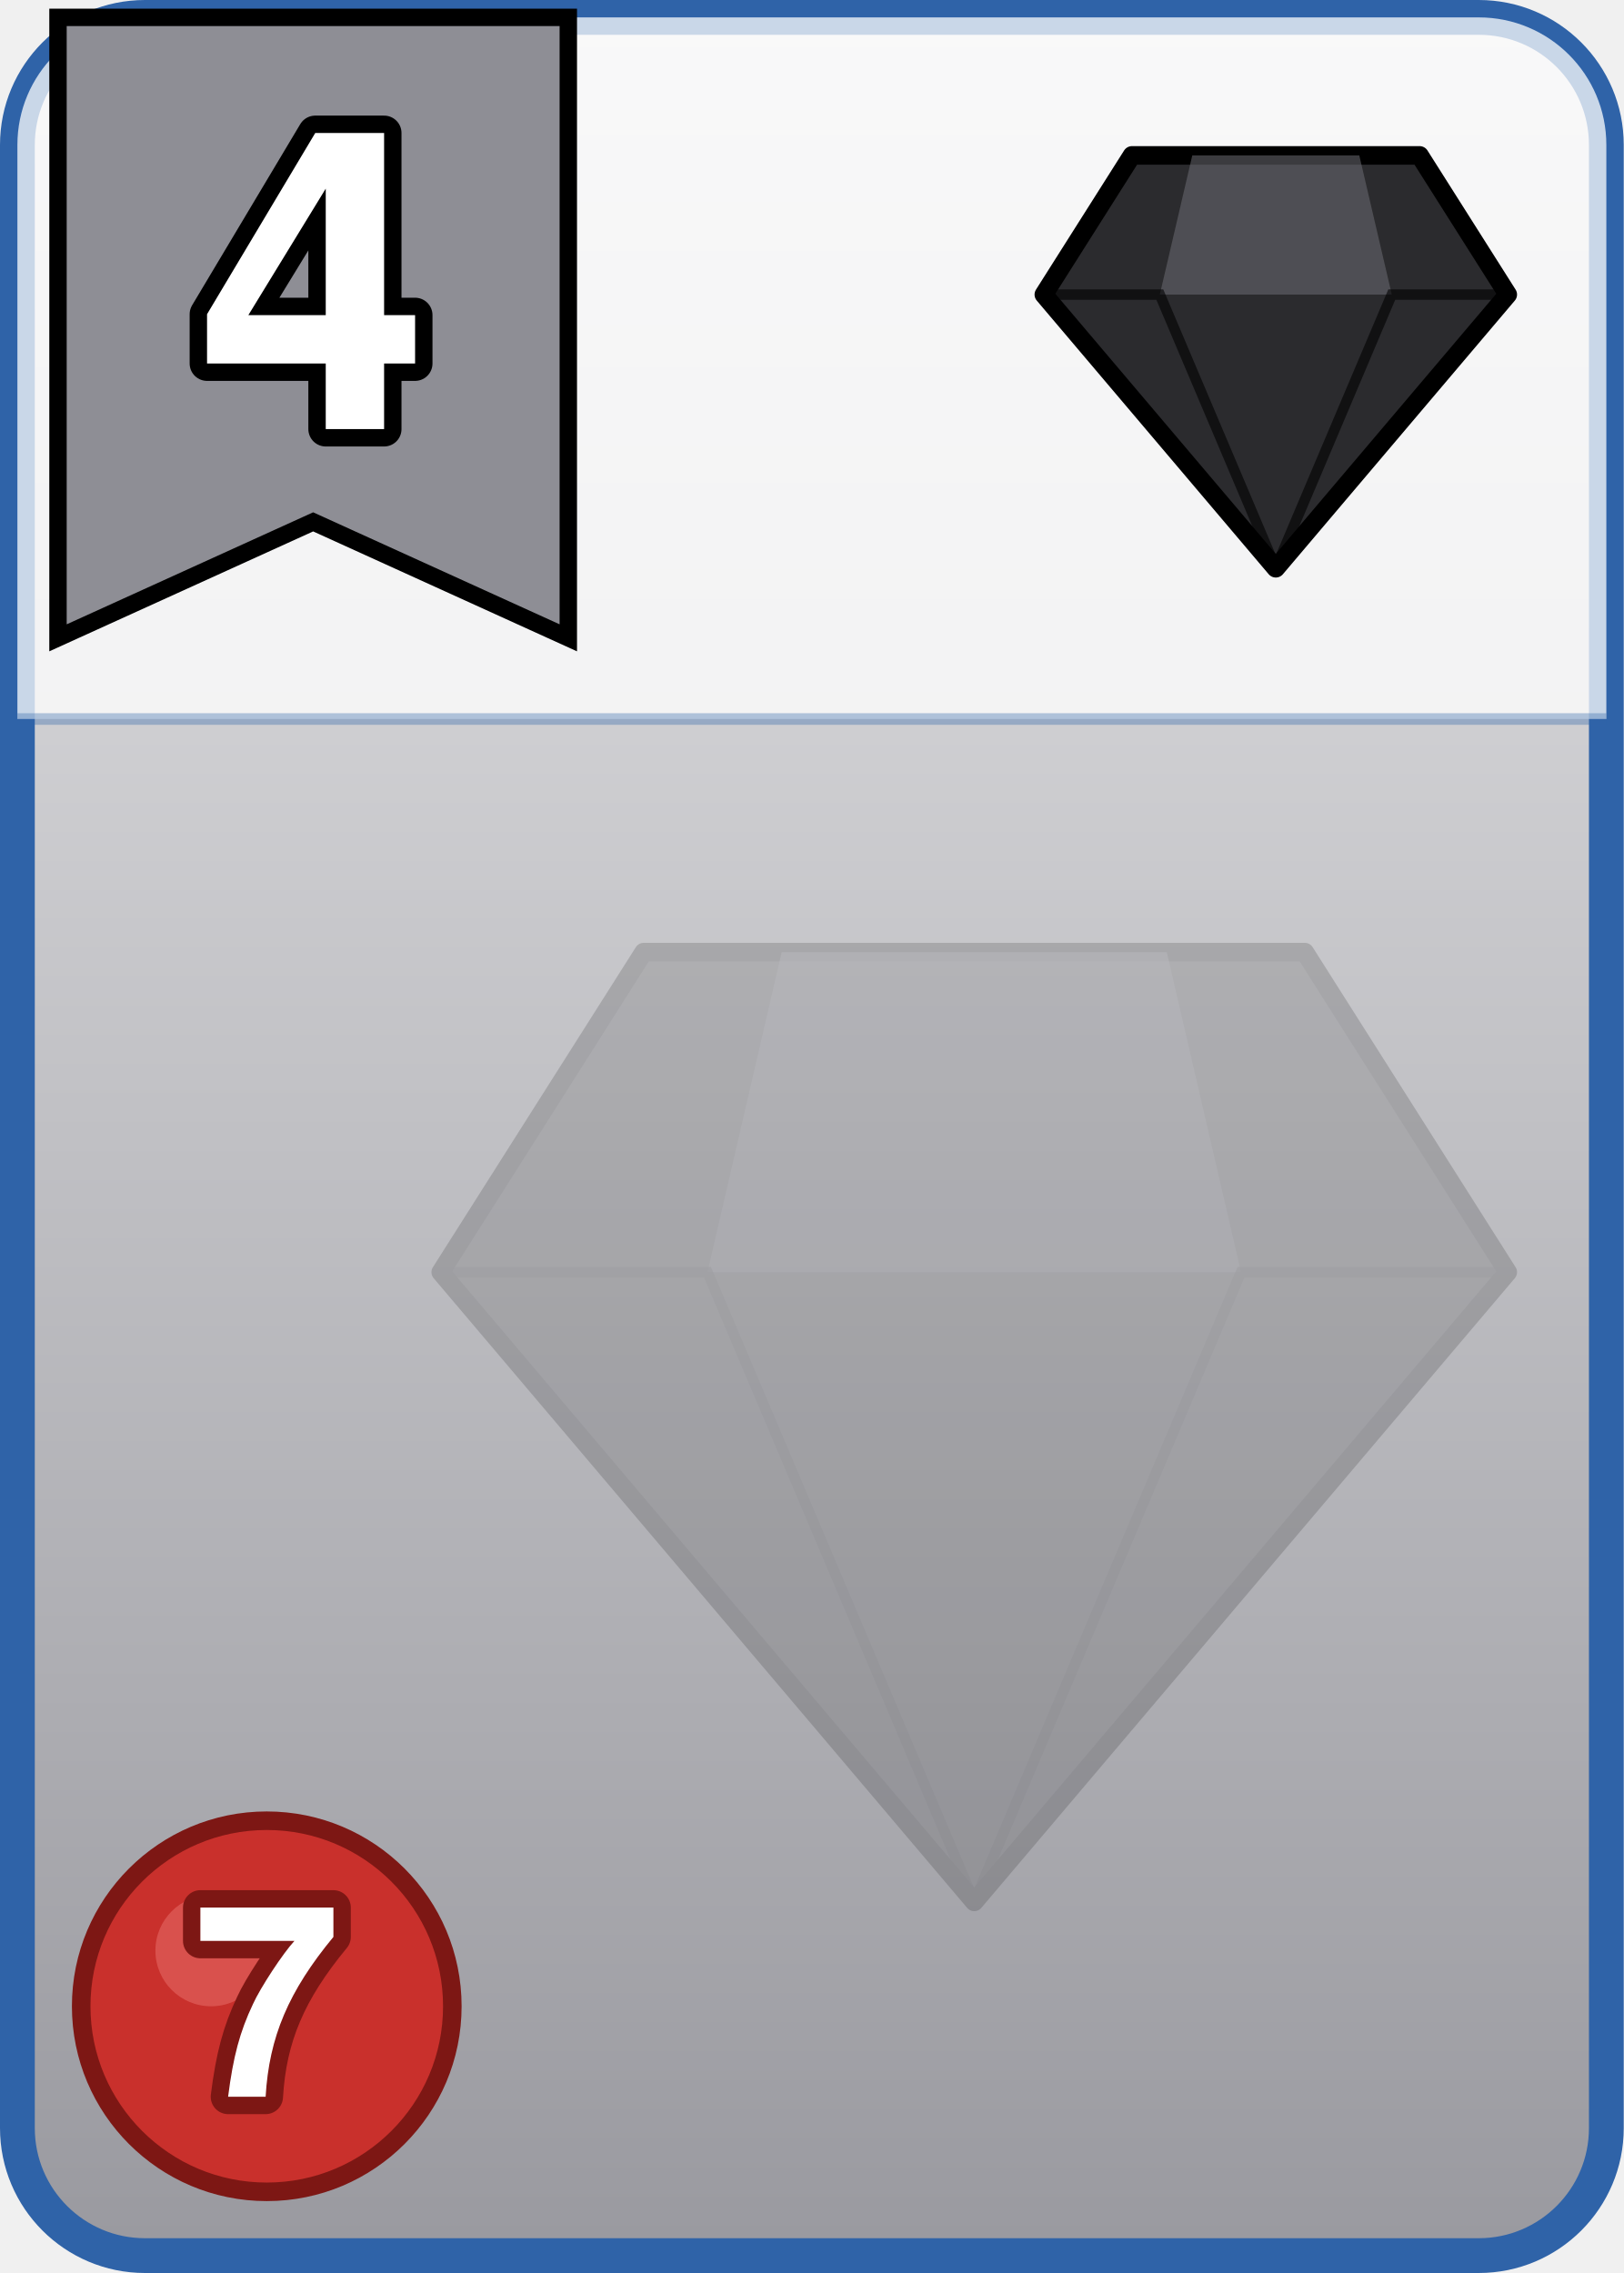
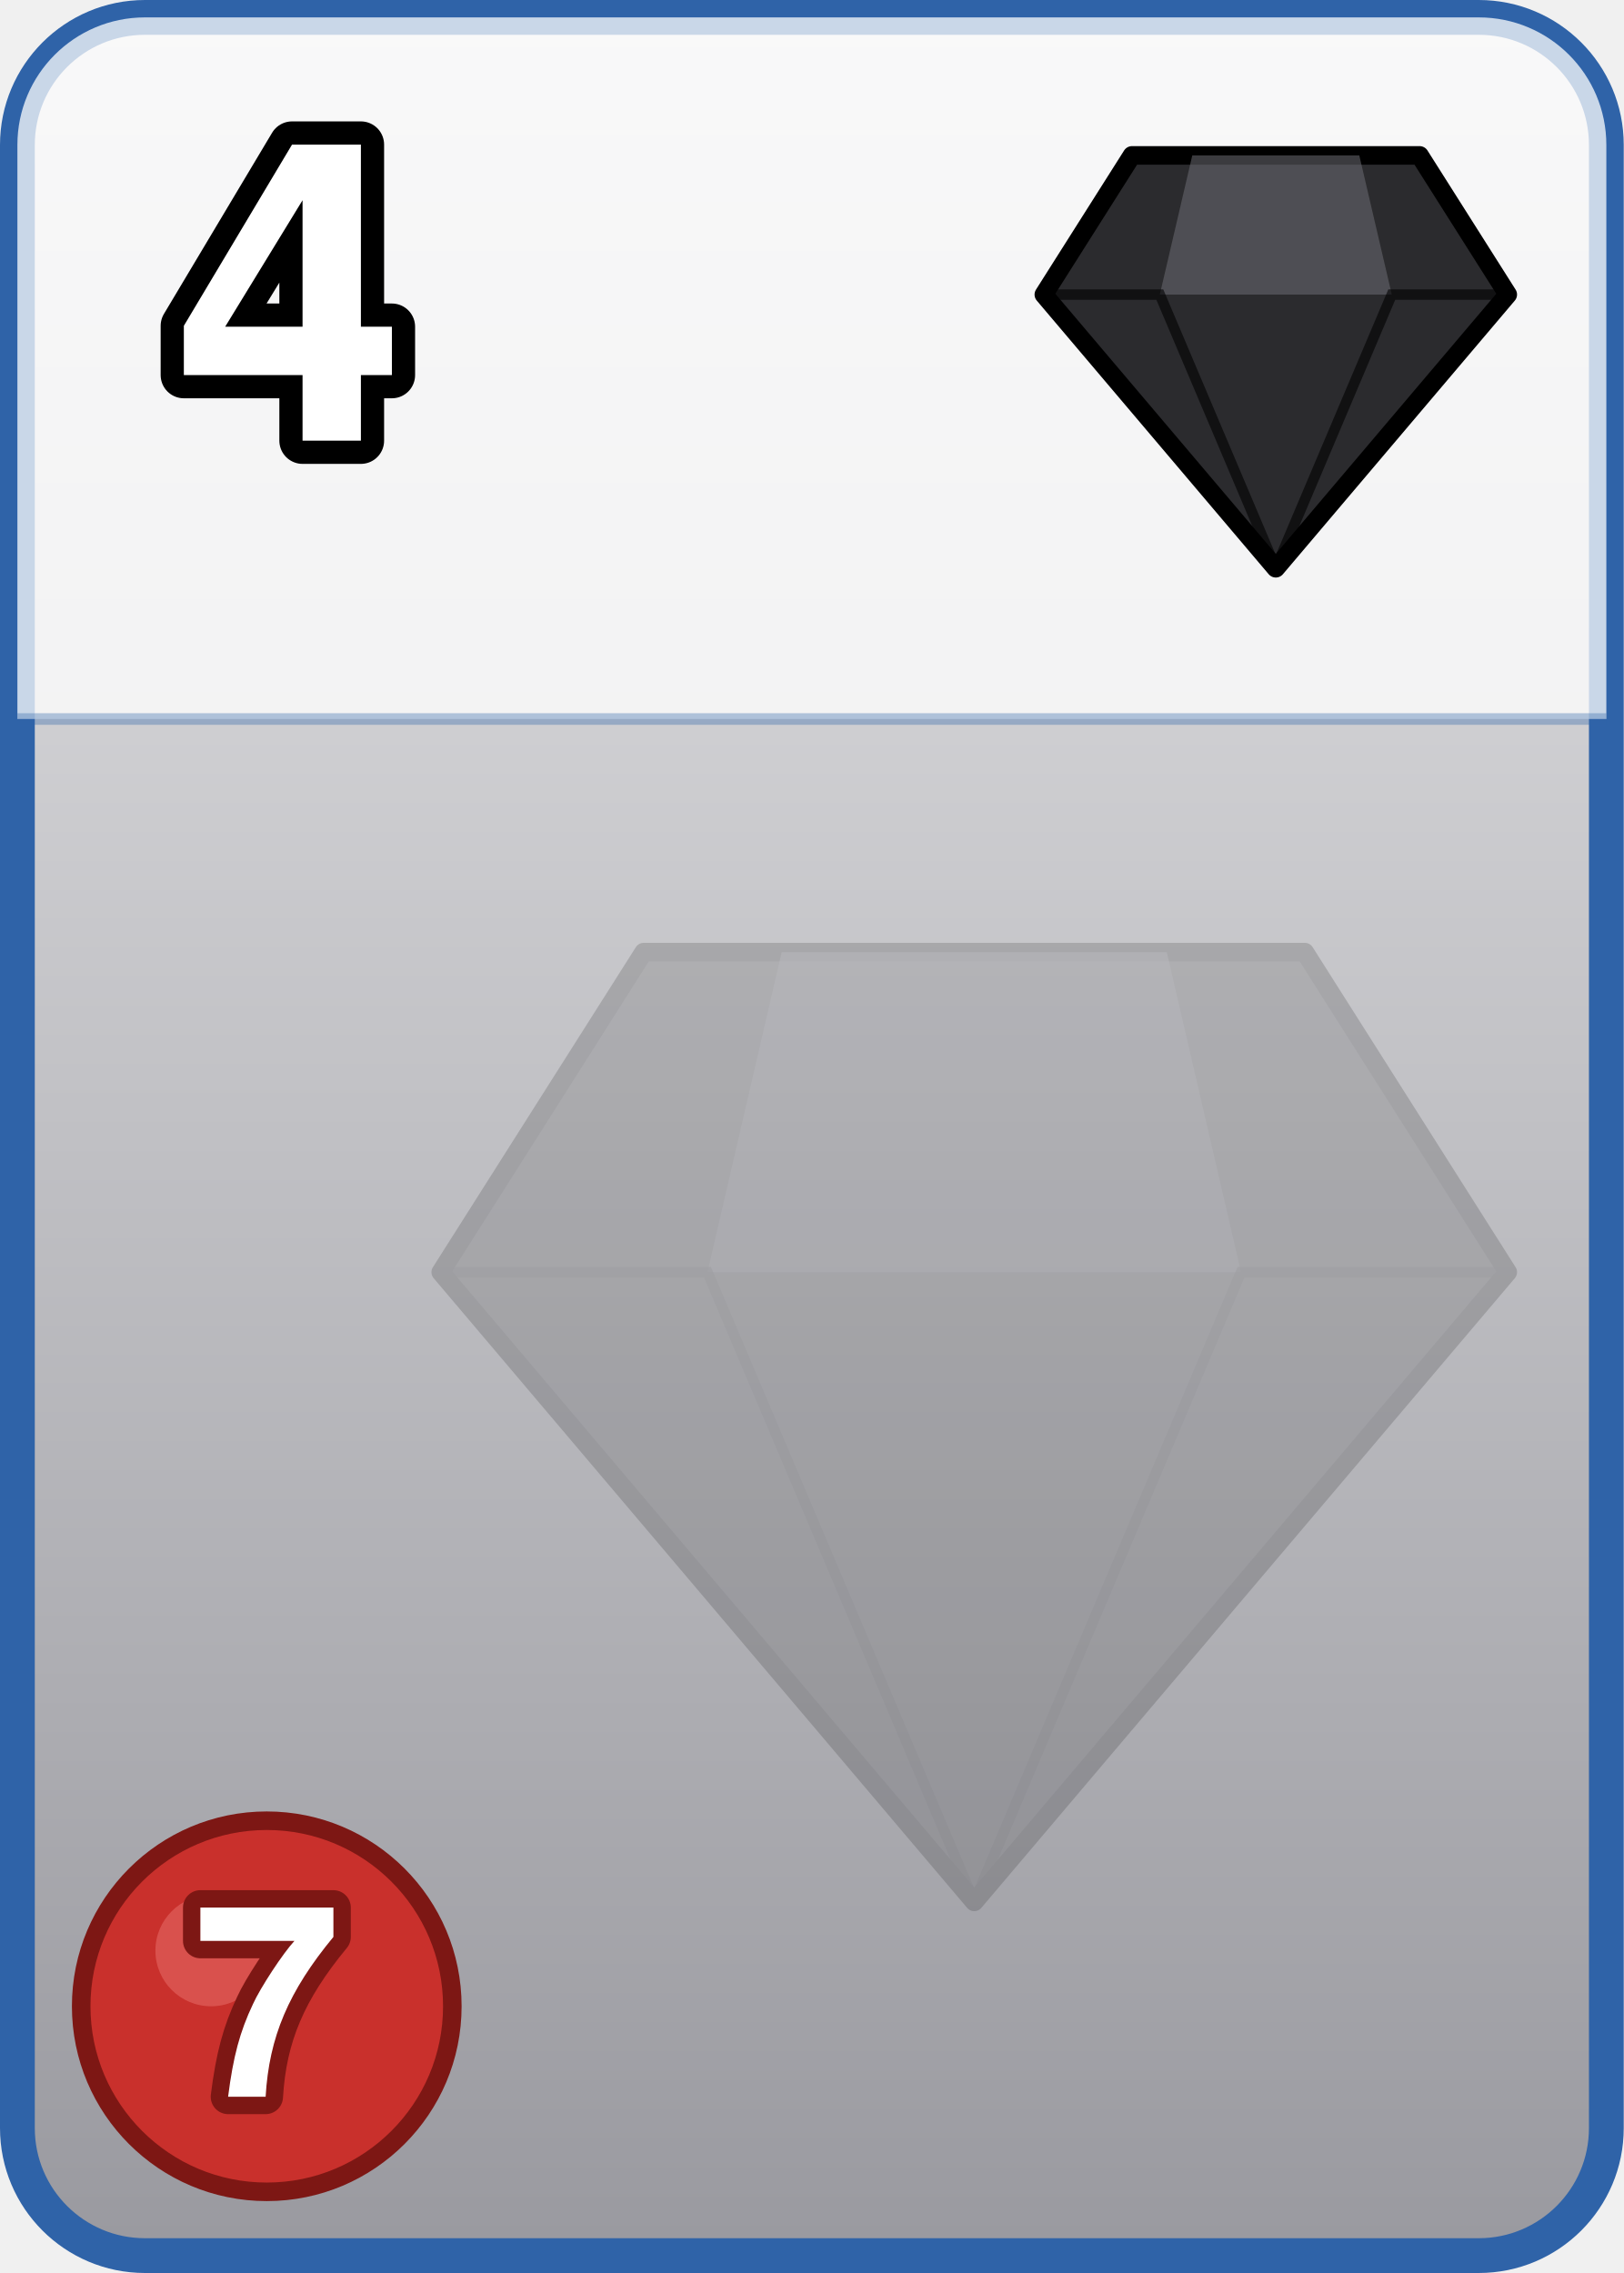
<svg xmlns="http://www.w3.org/2000/svg" width="140" height="196" viewBox="0 0 140 196" role="img" aria-label="レベル3 4点 ボーナス黒 コスト赤7">
  <defs>
    <linearGradient id="bgc79" x1="0" y1="0" x2="0" y2="1">
      <stop offset="0" stop-color="#E6E6E8" />
      <stop offset="1" stop-color="#9A9AA0" />
    </linearGradient>
  </defs>
  <rect x="1.5" y="1.5" width="137" height="193" rx="11" fill="url(#bgc79)" stroke="#2F63A8" stroke-width="3" />
  <g opacity="0.16">
    <polygon points="55.5,82.1 112.5,82.1 130.0,109.7 84.0,164.0 38.0,109.7" fill="#2B2B2E" stroke="#000000" stroke-width="1.6" stroke-linejoin="round" />
    <polygon points="67.4,82.1 100.6,82.1 107.0,109.7 61.0,109.7" fill="#6C6C72" opacity="0.55" />
    <polyline points="38.0,109.7 61.0,109.7 84.0,164.0" fill="none" stroke="#000000" stroke-width="0.9" opacity="0.6" />
    <polyline points="130.0,109.7 107.0,109.7 84.0,164.0" fill="none" stroke="#000000" stroke-width="0.9" opacity="0.6" />
  </g>
  <path d="M1.5,62 V12.5 A11,11 0 0 1 12.5,1.5 H127.5 A11,11 0 0 1 138.5,12.5 V62 Z" fill="#FFFFFF" opacity="0.74" />
  <line x1="1.5" y1="62" x2="138.5" y2="62" stroke="#2F63A8" stroke-width="1" opacity="0.35" />
  <polygon points="97.6,13.4 122.4,13.4 130.0,25.4 110.0,49.0 90.0,25.4" fill="#2B2B2E" stroke="#000000" stroke-width="1.6" stroke-linejoin="round" />
  <polygon points="102.8,13.4 117.2,13.4 120.0,25.4 100.0,25.4" fill="#6C6C72" opacity="0.55" />
  <polyline points="90.0,25.4 100.0,25.4 110.0,49.0" fill="none" stroke="#000000" stroke-width="0.9" opacity="0.6" />
  <polyline points="130.0,25.4 120.0,25.4 110.0,49.0" fill="none" stroke="#000000" stroke-width="0.9" opacity="0.6" />
-   <path d="M5,1.5 H49 V55 L27,45 L5,55 Z" fill="#8E8E95" stroke="#000000" stroke-width="1.5" />
-   <text x="27" y="37" text-anchor="middle" font-size="36" font-weight="800" fill="#FFFFFF" stroke="#000000" stroke-width="3" paint-order="stroke" stroke-linejoin="round" font-family="'Helvetica Neue', Helvetica, Arial, sans-serif">4</text>
+   <text x="25" y="38" text-anchor="middle" font-size="36" font-weight="800" fill="#FFFFFF" stroke="#000000" stroke-width="4" paint-order="stroke" stroke-linejoin="round" font-family="'Helvetica Neue', Helvetica, Arial, sans-serif">4</text>
  <circle cx="23" cy="173" r="16" fill="#C9302C" stroke="#7D1714" stroke-width="1.6" />
  <circle cx="18.2" cy="168.2" r="4.8" fill="#EE7A76" opacity="0.45" />
  <text x="23" y="180.8" text-anchor="middle" font-size="23" font-weight="800" fill="#FFFFFF" stroke="#7D1714" stroke-width="3" paint-order="stroke" stroke-linejoin="round" font-family="'Helvetica Neue', Helvetica, Arial, sans-serif">7</text>
</svg>
